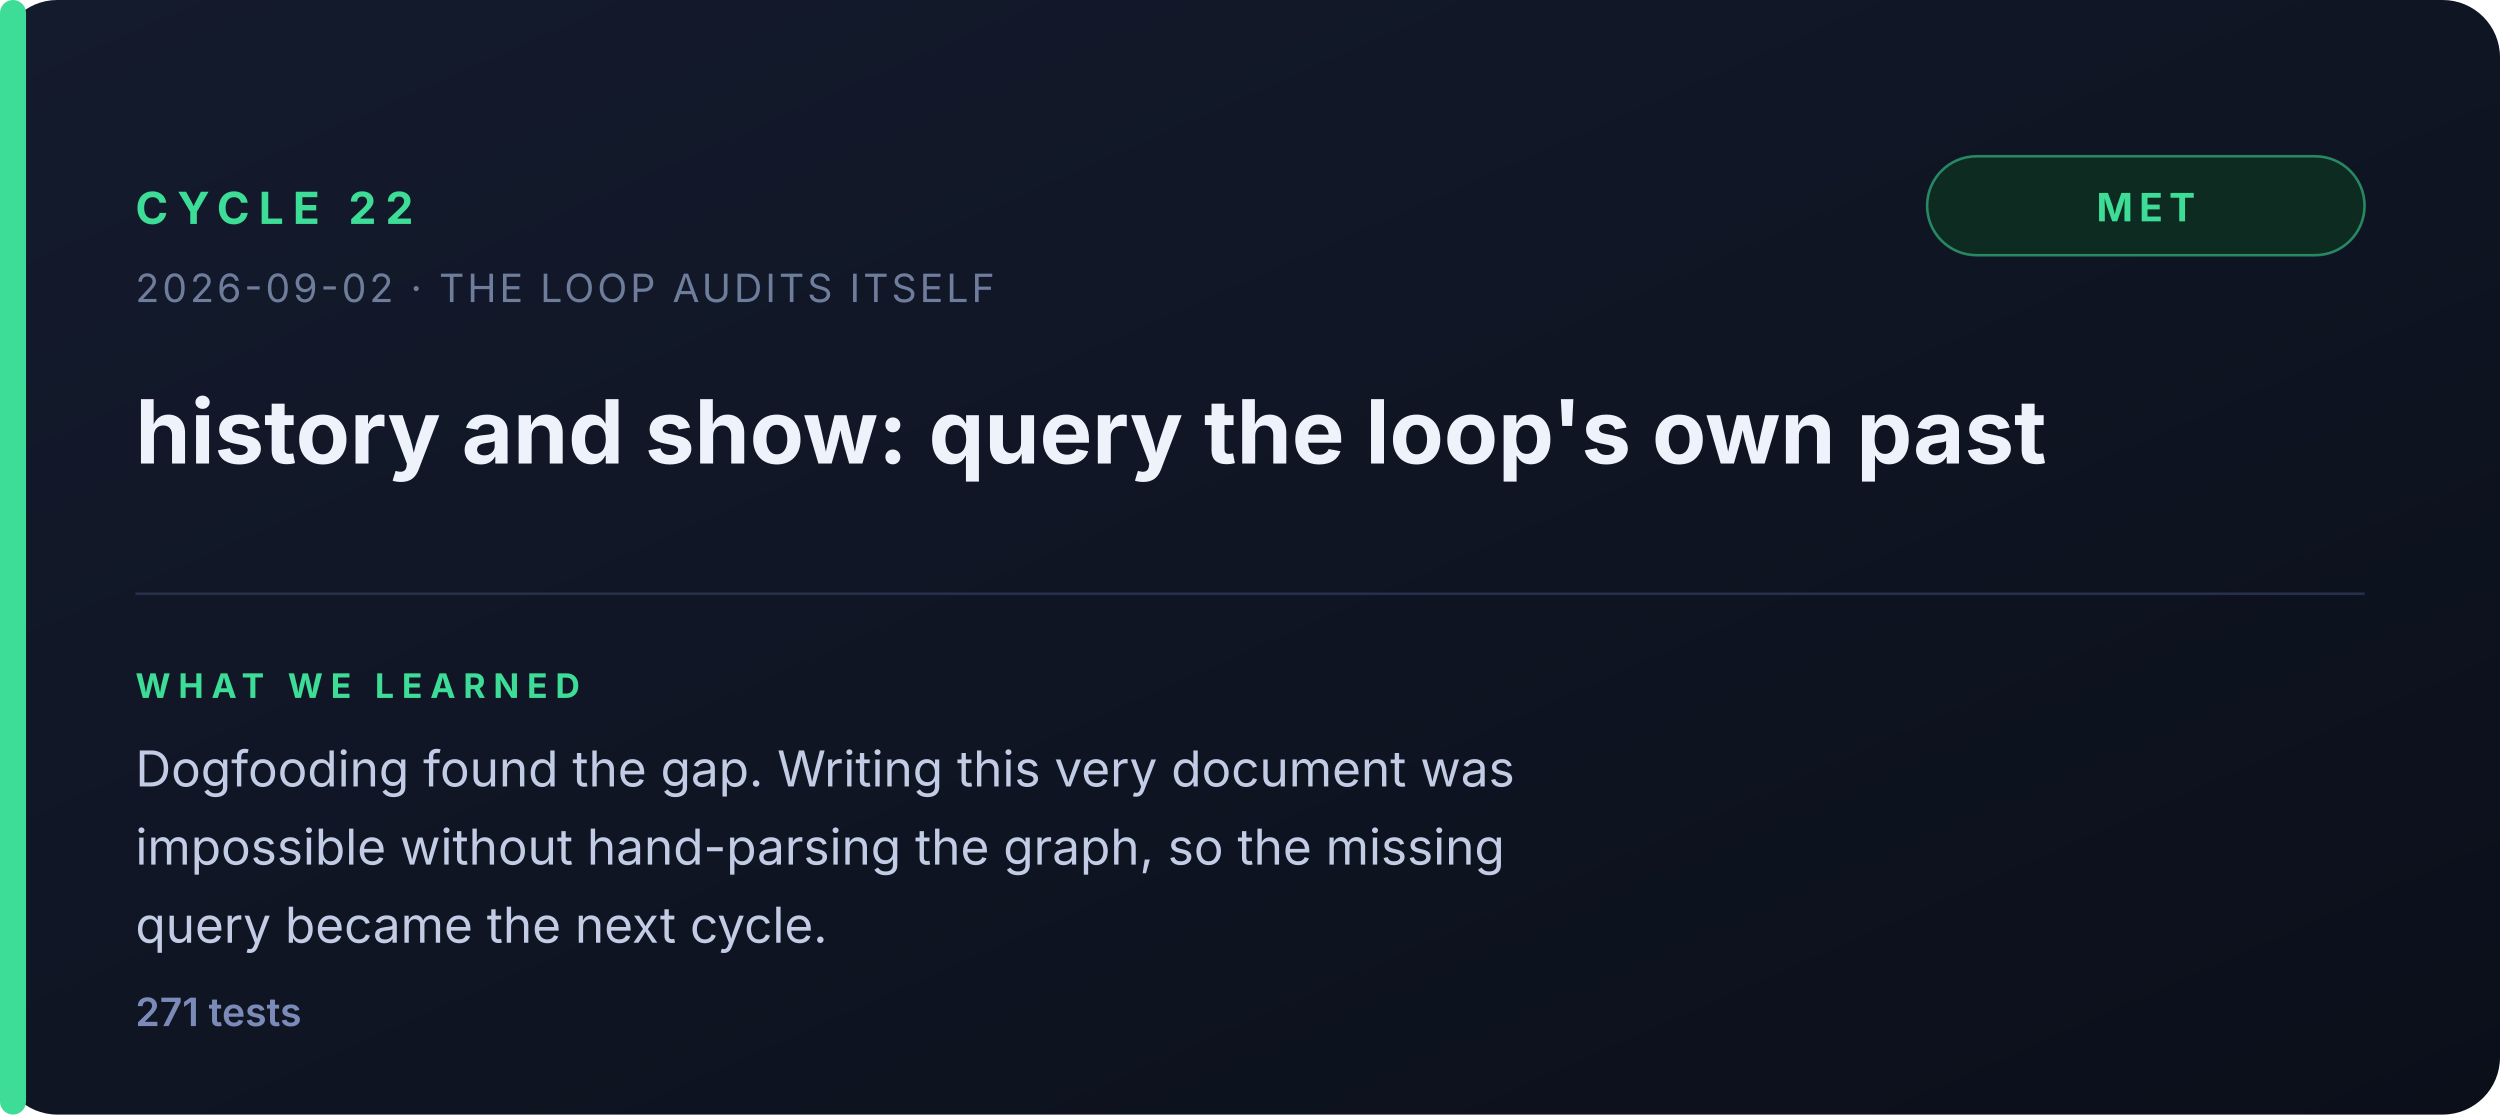
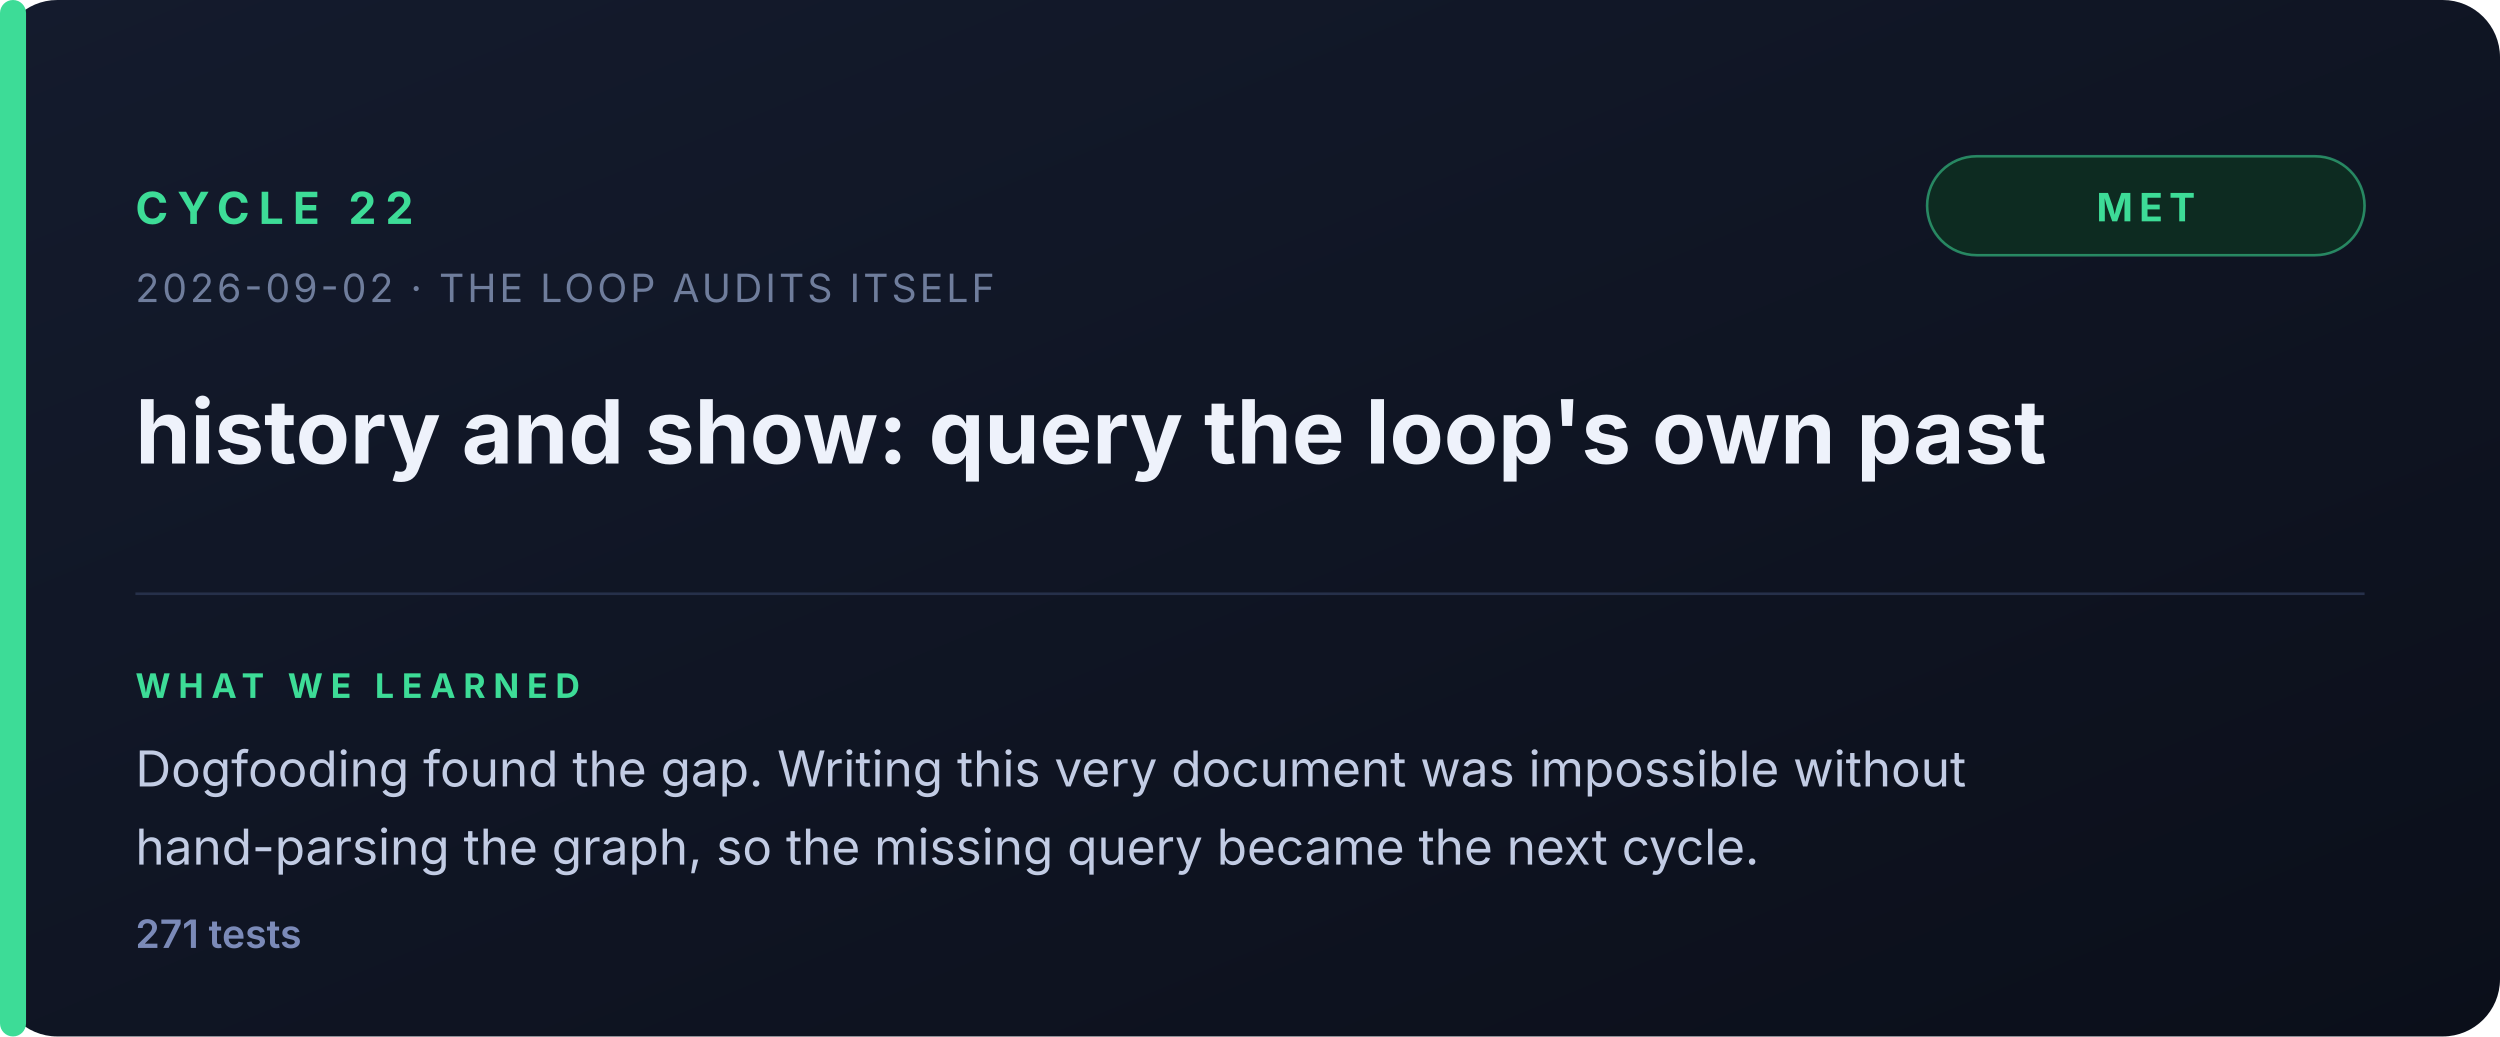
- <svg xmlns="http://www.w3.org/2000/svg" viewBox="0 0 960 428" width="960" height="428" font-family="Inter, Segoe UI, Helvetica, Arial, sans-serif" role="img" aria-label="PDSA cycle 22: history and show: query the loop's own past">
+ <svg xmlns="http://www.w3.org/2000/svg" viewBox="0 0 960 398" width="960" height="398" font-family="Inter, Segoe UI, Helvetica, Arial, sans-serif" role="img" aria-label="PDSA cycle 22: history and show: query the loop's own past">
  <defs>
    <linearGradient id="bg" x1="0" y1="0" x2="1" y2="1">
      <stop offset="0%" stop-color="#141b2d" />
      <stop offset="100%" stop-color="#0b0f1a" />
    </linearGradient>
  </defs>
-   <rect width="960" height="428" rx="22" fill="url(#bg)" />
-   <rect width="10" height="428" rx="5" fill="#3ddc97" />
+   <rect width="960" height="398" rx="22" fill="url(#bg)" />
+   <rect width="10" height="398" rx="5" fill="#3ddc97" />
  <text x="52" y="86" fill="#3ddc97" font-size="17" font-weight="700" letter-spacing="3.5">CYCLE 22</text>
  <text x="52" y="116" fill="#6f7d9c" font-size="15" letter-spacing="1.2">2026-09-02 · THE LOOP AUDITS ITSELF</text>
  <rect x="740" y="60" width="168" height="38" rx="19" fill="#0d2b21" stroke="#3ddc97" stroke-opacity="0.55" />
  <text x="824" y="85" fill="#3ddc97" font-size="15" font-weight="700" letter-spacing="2.4" text-anchor="middle">MET</text>
  <text x="52" y="178" fill="#eef2fb" font-size="34" font-weight="700">history and show: query the loop's own past</text>
  <line x1="52" y1="228" x2="908" y2="228" stroke="#26304a" stroke-width="1" />
  <text x="52" y="268" fill="#3ddc97" font-size="13" font-weight="700" letter-spacing="3">WHAT WE LEARNED</text>
-   <text x="52" y="302" fill="#c2ccE4" font-size="19">Dogfooding found the gap. Writing this very document was</text>
-   <text x="52" y="332" fill="#c2ccE4" font-size="19">impossible without hand-parsing the graph, so the missing</text>
-   <text x="52" y="362" fill="#c2ccE4" font-size="19">query became the next cycle.</text>
-   <text x="52" y="394" fill="#7b8ab8" font-size="15" font-weight="600">271 tests</text>
+   <text x="52" y="302" fill="#c2ccE4" font-size="19">Dogfooding found the gap. Writing this very document was impossible without</text>
+   <text x="52" y="332" fill="#c2ccE4" font-size="19">hand-parsing the graph, so the missing query became the next cycle.</text>
+   <text x="52" y="364" fill="#7b8ab8" font-size="15" font-weight="600">271 tests</text>
</svg>
